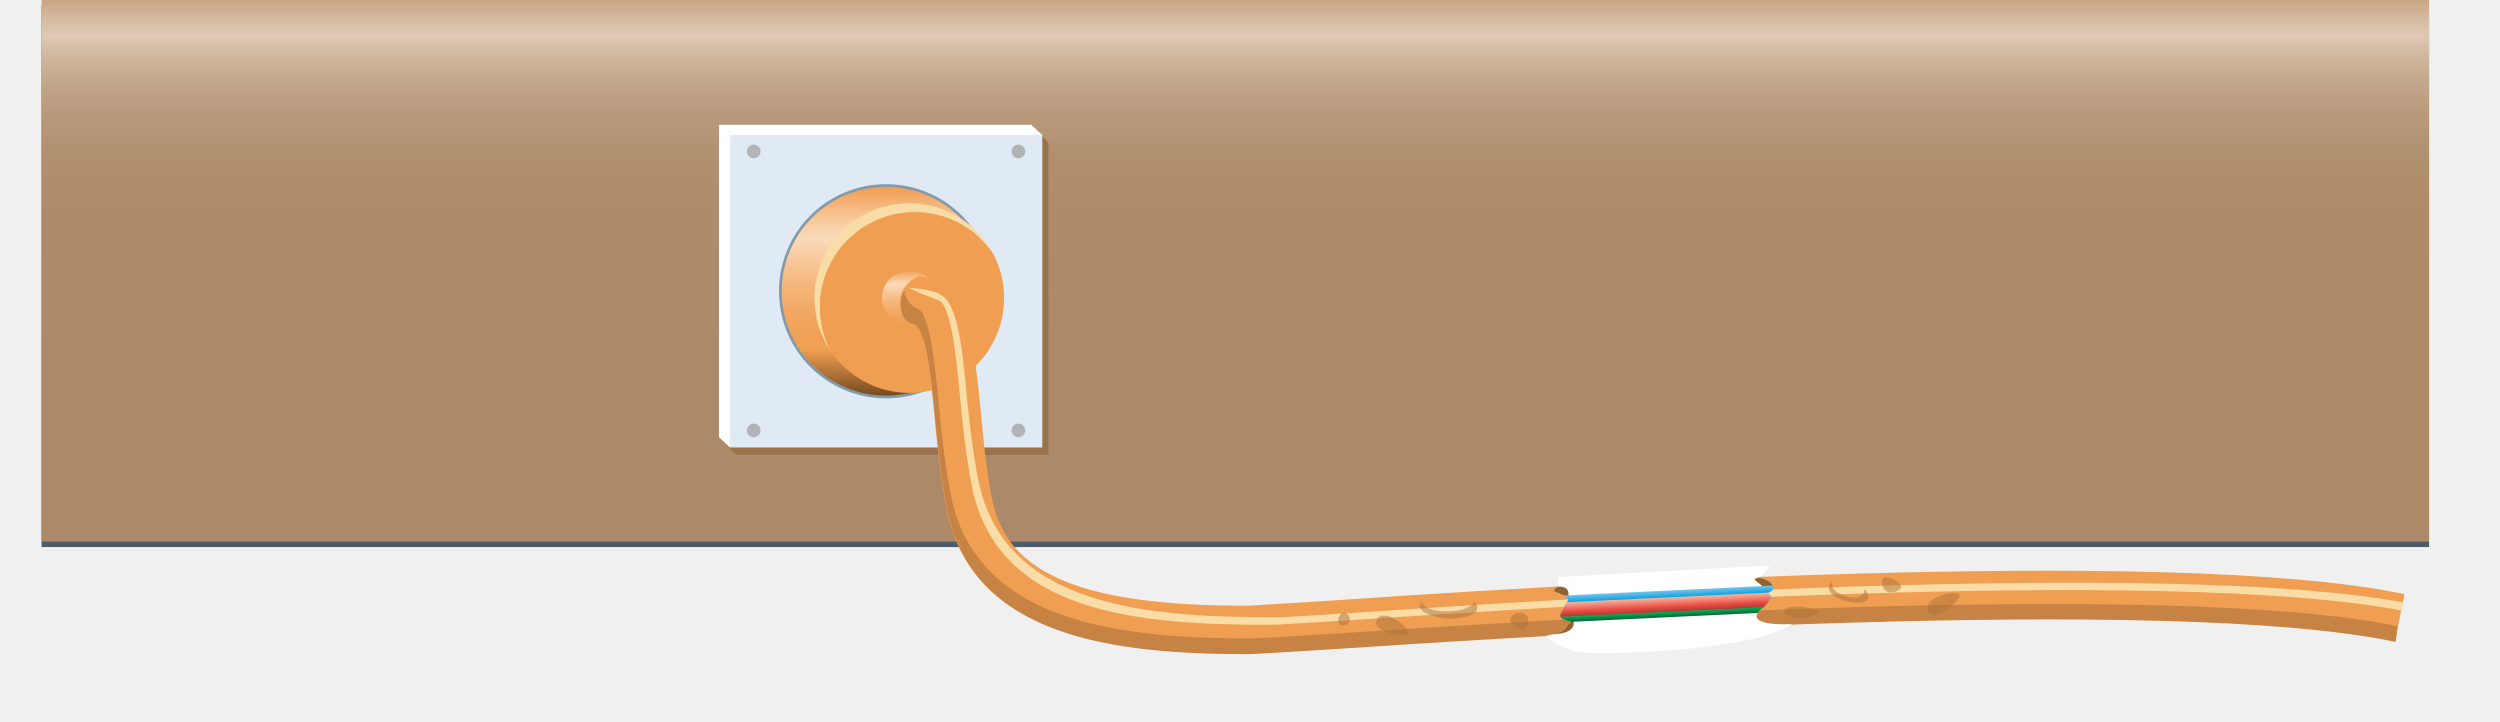
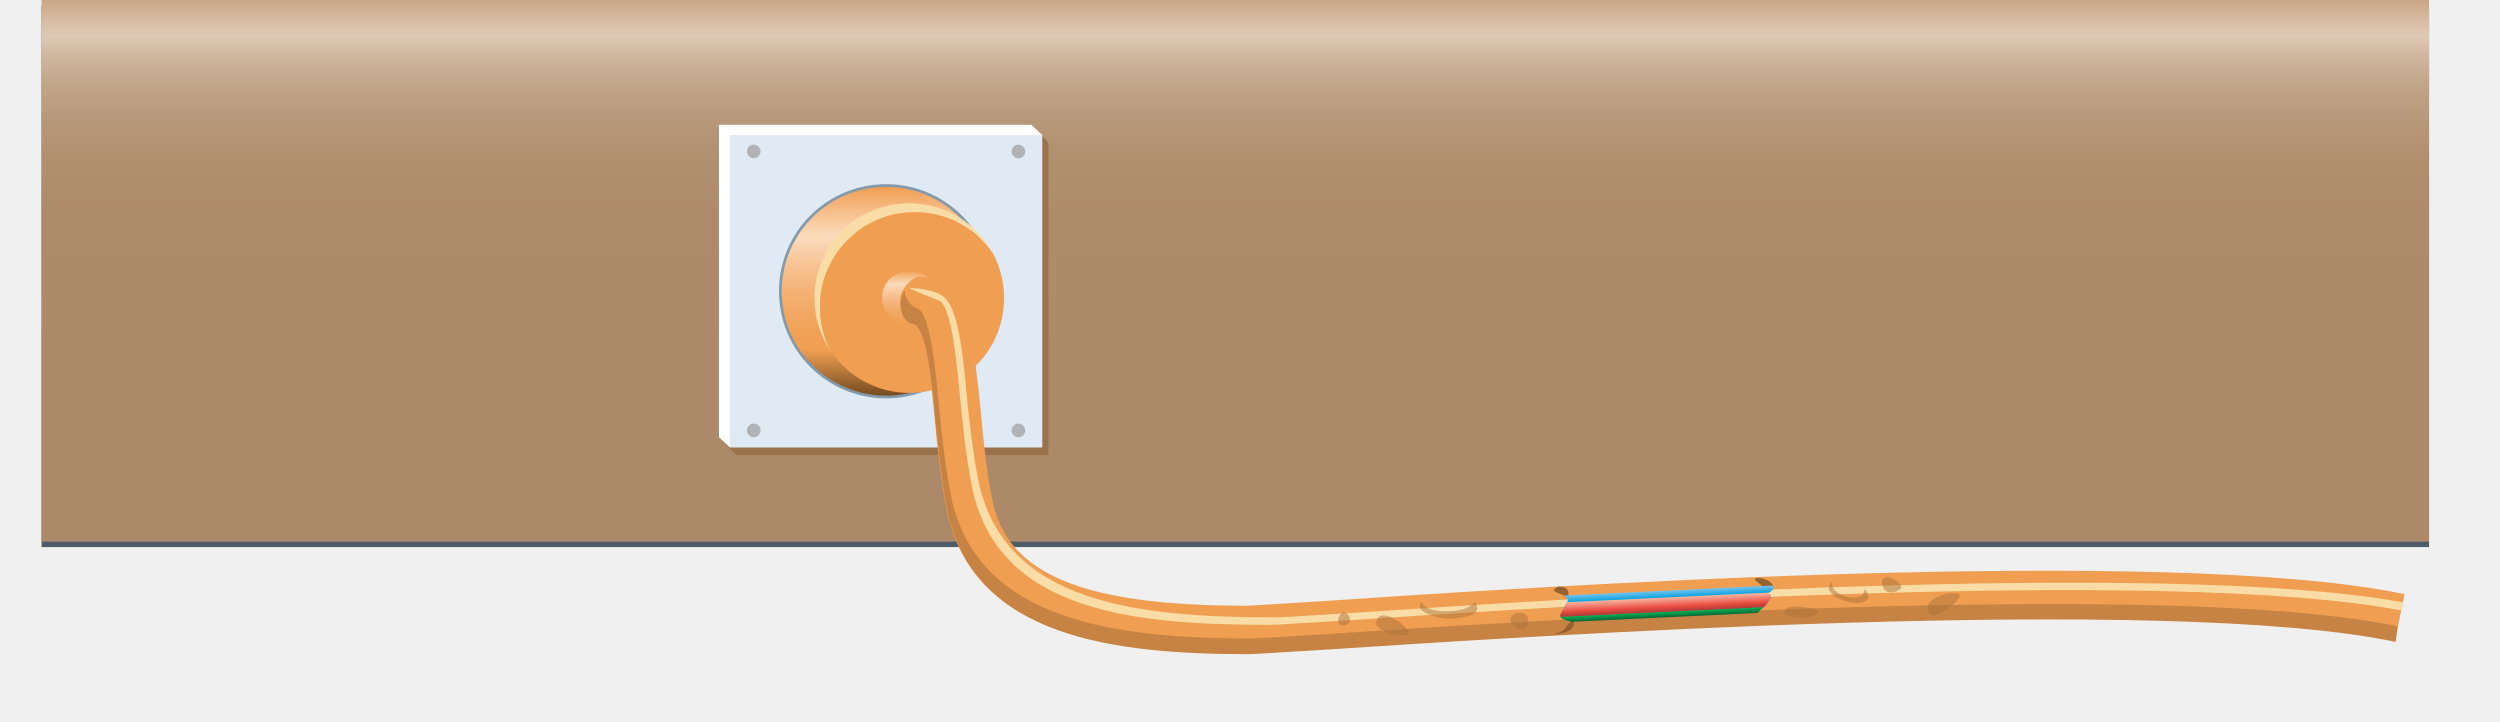
<svg xmlns="http://www.w3.org/2000/svg" xmlns:xlink="http://www.w3.org/1999/xlink" version="1.1" id="Layer_1" x="0px" y="0px" viewBox="0 0 366.5 105.8" style="enable-background:new 0 0 366.5 105.8;" xml:space="preserve">
  <style type="text/css">
	.st0{fill:#4E5C69;}
	.st1{fill:url(#SVGID_1_);}
	.st2{fill:#9A724C;}
	.st3{fill:#FFFFFF;}
	.st4{fill:#E0EAF4;}
	.st5{fill:#829AAC;}
	.st6{fill:url(#SVGID_2_);}
	.st7{fill:#FADDA6;}
	.st8{fill:#F09E52;}
	.st9{fill:url(#SVGID_3_);}
	.st10{fill:#B1B3B6;}
	.st11{fill:#C68343;}
	.st12{clip-path:url(#SVGID_5_);fill:#94622F;}
	.st13{clip-path:url(#SVGID_7_);fill:#94622F;}
	.st14{clip-path:url(#SVGID_9_);fill:url(#SVGID_10_);}
	.st15{clip-path:url(#SVGID_12_);fill:url(#SVGID_13_);}
	.st16{clip-path:url(#SVGID_15_);fill:url(#SVGID_16_);}
	.st17{opacity:0.5;fill:#AB7139;enable-background:new    ;}
</style>
  <rect x="6.1" y="0.8" class="st0" width="350" height="79.4" />
  <linearGradient id="SVGID_1_" gradientUnits="userSpaceOnUse" x1="181.086" y1="124.338" x2="181.086" y2="44.938" gradientTransform="matrix(1 0 0 -1 0 123.8)">
    <stop offset="0" style="stop-color:#C6A280" />
    <stop offset="1.055223e-002" style="stop-color:#CAA888" />
    <stop offset="5.136833e-002" style="stop-color:#D8C0A8" />
    <stop offset="7.303400e-002" style="stop-color:#DEC9B5" />
    <stop offset="0.105" style="stop-color:#D1B9A1" />
    <stop offset="0.157" style="stop-color:#C3A78B" />
    <stop offset="0.218" style="stop-color:#B8997B" />
    <stop offset="0.294" style="stop-color:#B19070" />
    <stop offset="0.401" style="stop-color:#AD8B6B" />
    <stop offset="0.697" style="stop-color:#AC8A69" />
  </linearGradient>
  <rect x="6.1" class="st1" width="350" height="79.4" />
  <polygon class="st2" points="153.7,66.7 107.9,66.7 105.4,64.1 151.2,18.3 153.7,20.9 " />
  <polygon class="st3" points="152.8,19.8 107,65.6 105.4,64.1 105.4,18.3 151.2,18.3 " />
  <rect x="107" y="19.8" class="st4" width="45.8" height="45.8" />
  <circle class="st5" cx="129.9" cy="42.7" r="15.7" />
  <linearGradient id="SVGID_2_" gradientUnits="userSpaceOnUse" x1="129.886" y1="96.4" x2="129.886" y2="65.8" gradientTransform="matrix(1 0 0 -1 0 123.8)">
    <stop offset="0" style="stop-color:#F09E52" />
    <stop offset="2.951567e-002" style="stop-color:#F2A661" />
    <stop offset="0.132" style="stop-color:#F7C290" />
    <stop offset="0.207" style="stop-color:#F9D4AF" />
    <stop offset="0.247" style="stop-color:#FADBBC" />
    <stop offset="0.248" style="stop-color:#FADABB" />
    <stop offset="0.372" style="stop-color:#F7C494" />
    <stop offset="0.491" style="stop-color:#F4B377" />
    <stop offset="0.602" style="stop-color:#F2A863" />
    <stop offset="0.702" style="stop-color:#F1A156" />
    <stop offset="0.781" style="stop-color:#F09E52" />
    <stop offset="1" style="stop-color:#754B1F" />
  </linearGradient>
  <circle class="st6" cx="129.9" cy="42.7" r="15.3" />
  <g>
    <path class="st7" d="M134.1,31.1c4.8,0,9,2.4,11.5,6.1c-2.3-4.4-7-7.4-12.3-7.4c-7.7,0-13.9,6.2-13.9,13.9c0,2.9,0.9,5.6,2.4,7.8   c-1-1.9-1.6-4.2-1.6-6.5C120.2,37.3,126.4,31.1,134.1,31.1z" />
    <path class="st8" d="M133.3,57.6c7.7,0,13.9-6.2,13.9-13.9c0-2.4-0.6-4.6-1.6-6.5c-2.5-3.7-6.7-6.1-11.5-6.1   c-7.7,0-13.9,6.2-13.9,13.9c0,2.4,0.6,4.6,1.6,6.5C124.3,55.2,128.6,57.6,133.3,57.6z" />
  </g>
  <linearGradient id="SVGID_3_" gradientUnits="userSpaceOnUse" x1="133.286" y1="84.111" x2="133.286" y2="75.999" gradientTransform="matrix(1 0 0 -1 0 123.8)">
    <stop offset="0" style="stop-color:#F09E52" />
    <stop offset="2.951567e-002" style="stop-color:#F2A661" />
    <stop offset="0.132" style="stop-color:#F7C290" />
    <stop offset="0.207" style="stop-color:#F9D4AF" />
    <stop offset="0.247" style="stop-color:#FADBBC" />
    <stop offset="0.249" style="stop-color:#FADABB" />
    <stop offset="0.424" style="stop-color:#F7C494" />
    <stop offset="0.591" style="stop-color:#F4B377" />
    <stop offset="0.748" style="stop-color:#F2A863" />
    <stop offset="0.888" style="stop-color:#F1A156" />
    <stop offset="1" style="stop-color:#F09E52" />
  </linearGradient>
  <circle class="st9" cx="133.3" cy="43.7" r="4" />
  <circle class="st10" cx="149.3" cy="22.2" r="1" />
  <circle class="st10" cx="110.5" cy="22.2" r="1" />
  <circle class="st10" cx="149.3" cy="63.1" r="1" />
  <circle class="st10" cx="110.5" cy="63.1" r="1" />
  <g>
    <path class="st8" d="M132.1,43.1c-0.5,1.6,0.1,3.6,1.7,4.3c1.9,0.4,2.7,8.5,3.2,13.8c0.4,4.2,0.9,9,1.8,13.6   c3.8,18.5,24.4,21,44,21c0.9,0,3.9-0.2,10.5-0.6c30.7-2,124-8.3,157.8-1.2l1.4-6.9c-34.7-7.3-128.8-1-159.7,1.1   c-5.2,0.3-9.3,0.6-10.1,0.6c-23.9,0-35-4.6-37.2-15.4c-0.9-4.3-1.3-8.6-1.7-12.9c-1-10-1.8-18.6-8.8-20   C134.3,40.4,132.7,41.5,132.1,43.1z" />
    <g>
      <path class="st7" d="M352.3,88.3c-35.2-6.4-124.8-0.4-154.7,1.6c-6.6,0.4-9.5,0.6-10.5,0.6c-19.5,0-40-1.7-43.7-20.2    c-0.9-4.6-1.4-9.4-1.8-13.6c-0.5-5.3-1.2-11.8-3.4-13.3c-1.3-0.9-3.3-1.1-4.9-1.2c1.4,0.8,3.3,1.4,4.2,1.8    c1.9,0.4,2.7,8.5,3.2,13.8c0.4,4.2,0.9,9,1.8,13.6c3.8,18.5,24.2,20.2,43.7,20.2c0.9,0,3.9-0.2,10.5-0.6    c30.1-2,120.7-8.1,155.4-1.5L352.3,88.3z" />
    </g>
    <g>
      <path class="st11" d="M193.9,93c-6.6,0.4-9.6,0.6-10.5,0.6c-19.7,0-40.3-2.5-44-21c-0.9-4.6-1.4-9.4-1.8-13.6    c-0.5-5.3-1.3-13.4-3.2-13.8c-1.1-0.5-1.7-1.5-1.8-2.6c-0.9,1.2-0.9,4.5,1.3,4.9c1.9,0.4,2.7,8.5,3.2,13.8c0.4,4.2,0.9,9,1.8,13.6    c3.8,18.5,24.4,21,44,21c0.9,0,3.9-0.2,10.5-0.6c30.7-2,124-8.3,157.8-1.2l0.3-2.3C317.6,84.8,224.5,91,193.9,93z" />
    </g>
  </g>
  <g>
    <g>
-       <path id="SVGID_56_" class="st3" d="M228.4,84.6V86c-2.1,1.1,2.2,0.8,1.3,2.4c-0.8,1.6-1.9,2.2,0.6,2.7c-1.2,1.1-0.4,1.5-3.6,2.1    c1.1,1.3,3.8,2.5,6,2.5c5.8,0.2,24-0.4,30-4.2c-5.6,0.2-5.7-1.1-4.7-2c1.1-0.9,2.3-2.3,1-2.5c2-0.7,0.5-2.2-1.3-2.3    c1-0.6,1.5-1.2,1.7-1.8L228.4,84.6z" />
-     </g>
+ 
+ 	</g>
    <g>
      <defs>
        <path id="SVGID_4_" d="M228.4,84.6V86c-2.1,1.1,2.2,0.8,1.3,2.4c-0.8,1.6-1.9,2.2,0.6,2.7c-1.2,1.1-0.4,1.5-3.6,2.1     c1.1,1.3,3.8,2.5,6,2.5c5.8,0.2,24-0.4,30-4.2c-5.6,0.2-5.7-1.1-4.7-2c1.1-0.9,2.3-2.3,1-2.5c2-0.7,0.5-2.2-1.3-2.3     c1-0.6,1.5-1.2,1.7-1.8L228.4,84.6z" />
      </defs>
      <clipPath id="SVGID_5_">
        <use xlink:href="#SVGID_4_" style="overflow:visible;" />
      </clipPath>
      <path class="st12" d="M227.6,93c4.6-0.2,2.8-2.7,2.6-3.1s-0.8-0.9-0.4-2.1s0-2.1-2.1-1.7S227.6,93,227.6,93z" />
    </g>
    <g>
      <defs>
        <path id="SVGID_6_" d="M228.4,84.6V86c-2.1,1.1,2.2,0.8,1.3,2.4c-0.8,1.6-1.9,2.2,0.6,2.7c-1.2,1.1-0.4,1.5-3.6,2.1     c1.1,1.3,3.8,2.5,6,2.5c5.8,0.2,24-0.4,30-4.2c-5.6,0.2-5.7-1.1-4.7-2c1.1-0.9,2.3-2.3,1-2.5c2-0.7,0.5-2.2-1.3-2.3     c1-0.6,1.5-1.2,1.7-1.8L228.4,84.6z" />
      </defs>
      <clipPath id="SVGID_7_">
        <use xlink:href="#SVGID_6_" style="overflow:visible;" />
      </clipPath>
      <path class="st13" d="M258.3,84.7c-2.6,0,0.4,0.9,1.3,2.5c0.2,0.8-3.2,3.2-1,4C261.8,89.2,261.2,84.8,258.3,84.7z" />
    </g>
    <g>
      <defs>
        <path id="SVGID_8_" d="M228.4,84.6V86c-2.1,1.1,2.2,0.8,1.3,2.4c-0.8,1.6-1.9,2.2,0.6,2.7c-1.2,1.1-0.4,1.5-3.6,2.1     c1.1,1.3,3.8,2.5,6,2.5c5.8,0.2,24-0.4,30-4.2c-5.6,0.2-5.7-1.1-4.7-2c1.1-0.9,2.3-2.3,1-2.5c2-0.7,0.5-2.2-1.3-2.3     c1-0.6,1.5-1.2,1.7-1.8L228.4,84.6z" />
      </defs>
      <clipPath id="SVGID_9_">
        <use xlink:href="#SVGID_8_" style="overflow:visible;" />
      </clipPath>
      <linearGradient id="SVGID_10_" gradientUnits="userSpaceOnUse" x1="242.937" y1="37.138" x2="243.034" y2="35.086" gradientTransform="matrix(1 0 0 -1 0 123.8)">
        <stop offset="0" style="stop-color:#75C1EB" />
        <stop offset="0.522" style="stop-color:#00A2E0" />
        <stop offset="1" style="stop-color:#007B9C" />
      </linearGradient>
      <polygon class="st14" points="263,87.8 223.2,89.7 223,87.6 262.9,85.7   " />
    </g>
    <g>
      <defs>
        <path id="SVGID_11_" d="M228.4,84.6V86c-2.1,1.1,2.2,0.8,1.3,2.4c-0.8,1.6-1.9,2.2,0.6,2.7c-1.2,1.1-0.4,1.5-3.6,2.1     c1.1,1.3,3.8,2.5,6,2.5c5.8,0.2,24-0.4,30-4.2c-5.6,0.2-5.7-1.1-4.7-2c1.1-0.9,2.3-2.3,1-2.5c2-0.7,0.5-2.2-1.3-2.3     c1-0.6,1.5-1.2,1.7-1.8L228.4,84.6z" />
      </defs>
      <clipPath id="SVGID_12_">
        <use xlink:href="#SVGID_11_" style="overflow:visible;" />
      </clipPath>
      <linearGradient id="SVGID_13_" gradientUnits="userSpaceOnUse" x1="242.938" y1="35.278" x2="243.034" y2="33.225" gradientTransform="matrix(1 0 0 -1 0 123.8)">
        <stop offset="0" style="stop-color:#FFFFFF" />
        <stop offset="0.657" style="stop-color:#00AA4F" />
        <stop offset="1" style="stop-color:#036237" />
      </linearGradient>
      <polygon class="st15" points="263,89.6 223.2,91.5 223,89.5 262.9,87.6   " />
    </g>
    <g>
      <defs>
        <path id="SVGID_14_" d="M228.4,84.6V86c-2.1,1.1,2.2,0.8,1.3,2.4c-0.8,1.6-1.9,2.2,0.6,2.7c-1.2,1.1-0.4,1.5-3.6,2.1     c1.1,1.3,3.8,2.5,6,2.5c5.8,0.2,24-0.4,30-4.2c-5.6,0.2-5.7-1.1-4.7-2c1.1-0.9,2.3-2.3,1-2.5c2-0.7,0.5-2.2-1.3-2.3     c1-0.6,1.5-1.2,1.7-1.8L228.4,84.6z" />
      </defs>
      <clipPath id="SVGID_15_">
        <use xlink:href="#SVGID_14_" style="overflow:visible;" />
      </clipPath>
      <linearGradient id="SVGID_16_" gradientUnits="userSpaceOnUse" x1="242.938" y1="36.111" x2="243.035" y2="34.065" gradientTransform="matrix(1 0 0 -1 0 123.8)">
        <stop offset="0" style="stop-color:#F6B29E" />
        <stop offset="0.657" style="stop-color:#EA4B40" />
        <stop offset="1" style="stop-color:#AF3B37" />
      </linearGradient>
      <polygon class="st16" points="263,88.8 223.2,90.7 223,88.6 262.9,86.7   " />
    </g>
  </g>
  <path class="st17" d="M208.5,88.2c-1.5,1.3,1.9,2.5,4,2.5c2-0.1,5.2-0.5,3.7-2.5c-0.8,1.1-2.4,1.5-4.8,1.4  C209.9,89.5,208.5,89,208.5,88.2z" />
  <path class="st17" d="M202,90.6c-1.2,1.6,1.9,2.5,4,2.5C208,93,203.2,89,202,90.6z" />
  <path class="st17" d="M275.9,85.4c0.1,1.8,1.8,1.7,2.7,0.9C279.4,85.6,275.8,83.5,275.9,85.4z" />
  <path class="st17" d="M282.6,89.2c0.2,2.1,3.1,0.3,4.5-1.4C288.5,86.1,282.4,87.1,282.6,89.2z" />
  <path class="st17" d="M224,91.4c0.4-1.8-1.8-2-2.5-0.9C220.9,91.4,223.5,93.3,224,91.4z" />
  <path class="st17" d="M196.9,91.7c1.4-0.1,1.2-1.6,0.2-1.9C196.4,89.6,195.5,91.7,196.9,91.7z" />
  <path class="st17" d="M265.1,89.1c-3.7-0.7-4.5,0.8-2.3,1.4C264.5,91,268.8,89.7,265.1,89.1z" />
  <g>
    <path class="st17" d="M273.3,86.3c0.1,0.4-0.1,0.8-0.6,1.1c-1.3,0.7-4.4-0.5-4.1-1.9c0-0.1,0.1-0.2,0.1-0.3   c-0.3,0.2-0.5,0.5-0.6,0.9c-0.2,1.4,3.6,2.8,5.2,2.1C274.2,87.9,274,87,273.3,86.3z" />
  </g>
</svg>
